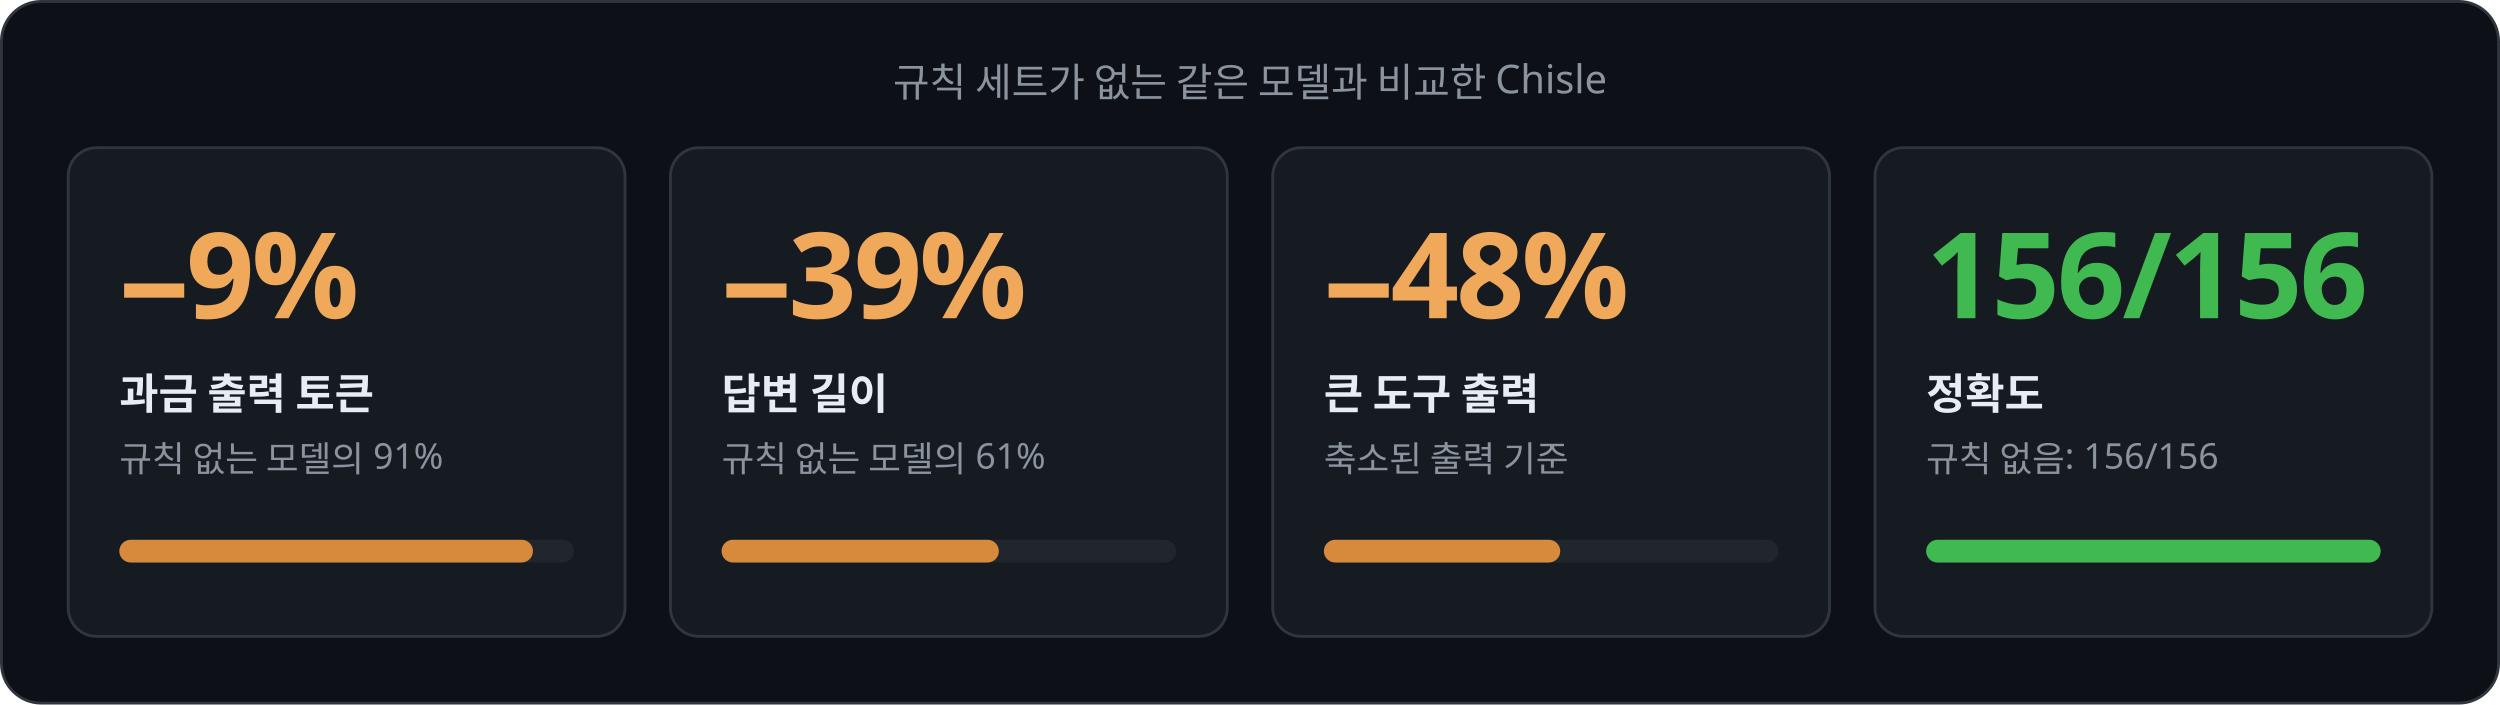
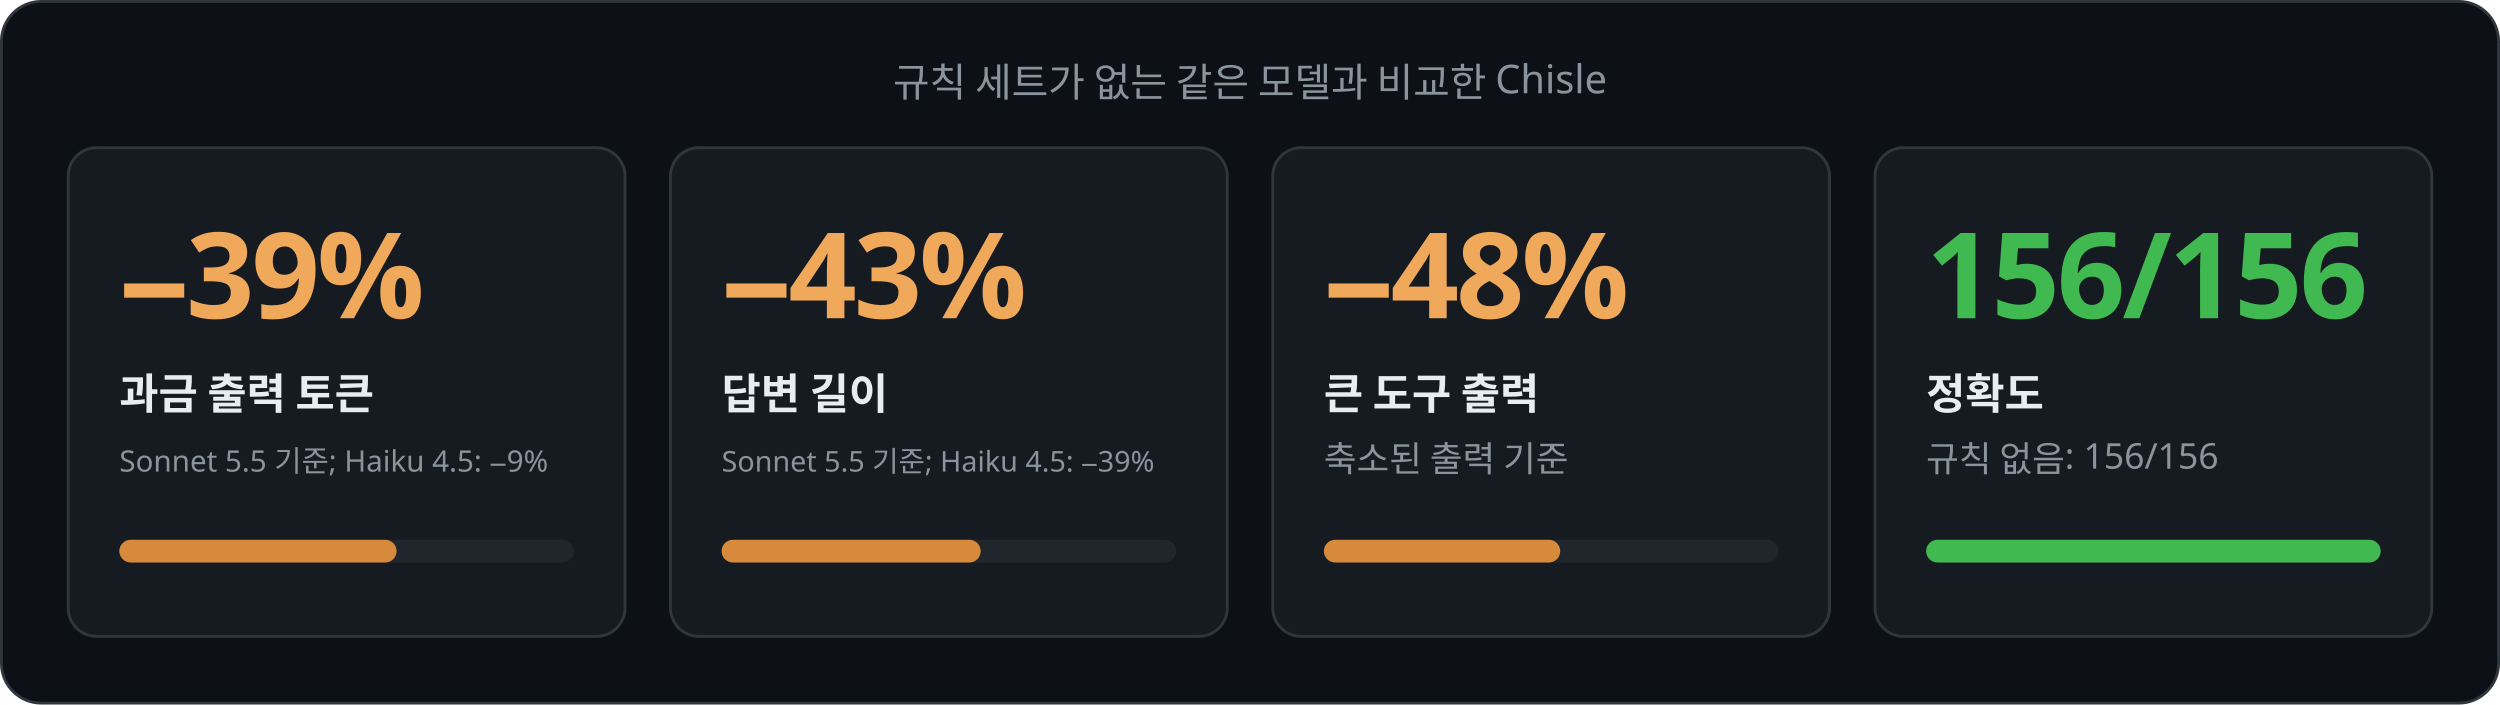
- <svg xmlns="http://www.w3.org/2000/svg" width="880" height="248" viewBox="0 0 880 248" font-family="-apple-system,BlinkMacSystemFont,'Segoe UI','Noto Sans',Helvetica,Arial,sans-serif" xml:space="preserve" role="img" aria-label="Chisle versus the same model with no ruleset: 9% fewer billed output tokens, answers 39% shorter, oversized tool output 48% smaller, accuracy 156 of 156, the same as the bare model.">
+ <svg xmlns="http://www.w3.org/2000/svg" width="880" height="248" viewBox="0 0 880 248" font-family="-apple-system,BlinkMacSystemFont,'Segoe UI','Noto Sans',Helvetica,Arial,sans-serif" xml:space="preserve" role="img" aria-label="Chisle versus the same model with no ruleset, on Sonnet 5.5: 39% fewer billed output tokens (Haiku 4.5: 9%), answers 43% shorter (Haiku 4.5: 39%), oversized tool output 48% smaller, accuracy 156 of 156, the same as the bare model.">
  <rect x="0.5" y="0.5" width="879" height="247" rx="14" fill="#0d1117" stroke="#30363d" />
  <text x="440" y="34" font-size="14" fill="#8b949e" text-anchor="middle">규칙 세트가 없는 같은 모델과 비교한 Chisle</text>
  <g>
    <animate attributeName="opacity" values="0;0;1" keyTimes="0;0.000;1" dur="0.6s" fill="freeze" />
    <animateTransform attributeName="transform" type="translate" values="0 10;0 10;0 0" keyTimes="0;0.000;1" dur="0.6s" fill="freeze" calcMode="spline" keySplines="0 0 1 1;0.2 0.7 0.2 1" />
    <rect x="24" y="52" width="196" height="172" rx="10" fill="#161b22" stroke="#30363d" />
-     <text x="42" y="112" font-size="42" font-weight="800" letter-spacing="-1" fill="#f0a85a">−9%</text>
+     <text x="42" y="112" font-size="42" font-weight="800" letter-spacing="-1" fill="#f0a85a">−39%</text>
    <text x="42" y="144" font-size="15" font-weight="600" fill="#e6edf3">과금 출력 토큰</text>
-     <text x="42" y="166" font-size="12.5" fill="#8b949e">규칙 없는 모델의 91%</text>
+     <text x="42" y="166" font-size="10.4" fill="#8b949e">Sonnet 5.5 기준; Haiku 4.5: −9%</text>
    <rect x="42" y="190" width="160" height="8" rx="4" fill="#21262d" />
-     <rect x="42" y="190" width="145.6" height="8" rx="4" fill="#d78a3c">
-       <animate attributeName="width" values="160;160;145.6;145.6" keyTimes="0;0.2;0.5;1" dur="5s" repeatCount="indefinite" calcMode="spline" keySplines="0.4 0 0.2 1;0.4 0 0.2 1;0.4 0 0.2 1" />
+     <rect x="42" y="190" width="97.6" height="8" rx="4" fill="#d78a3c">
+       <animate attributeName="width" values="160;160;97.6;97.6" keyTimes="0;0.2;0.5;1" dur="5s" repeatCount="indefinite" calcMode="spline" keySplines="0.4 0 0.2 1;0.4 0 0.2 1;0.4 0 0.2 1" />
    </rect>
  </g>
  <g>
    <animate attributeName="opacity" values="0;0;1" keyTimes="0;0.200;1" dur="0.75s" fill="freeze" />
    <animateTransform attributeName="transform" type="translate" values="0 10;0 10;0 0" keyTimes="0;0.200;1" dur="0.75s" fill="freeze" calcMode="spline" keySplines="0 0 1 1;0.2 0.7 0.2 1" />
    <rect x="236" y="52" width="196" height="172" rx="10" fill="#161b22" stroke="#30363d" />
-     <text x="254" y="112" font-size="42" font-weight="800" letter-spacing="-1" fill="#f0a85a">−39%</text>
+     <text x="254" y="112" font-size="42" font-weight="800" letter-spacing="-1" fill="#f0a85a">−43%</text>
    <text x="254" y="144" font-size="15" font-weight="600" fill="#e6edf3">답변 길이</text>
-     <text x="254" y="166" font-size="12.5" fill="#8b949e">규칙 없는 모델의 61%</text>
+     <text x="254" y="166" font-size="10.1" fill="#8b949e">Sonnet 5.5 기준; Haiku 4.5: −39%</text>
    <rect x="254" y="190" width="160" height="8" rx="4" fill="#21262d" />
-     <rect x="254" y="190" width="97.6" height="8" rx="4" fill="#d78a3c">
-       <animate attributeName="width" values="160;160;97.6;97.6" keyTimes="0;0.2;0.5;1" dur="5s" repeatCount="indefinite" calcMode="spline" keySplines="0.4 0 0.2 1;0.4 0 0.2 1;0.4 0 0.2 1" />
+     <rect x="254" y="190" width="91.2" height="8" rx="4" fill="#d78a3c">
+       <animate attributeName="width" values="160;160;91.2;91.2" keyTimes="0;0.2;0.5;1" dur="5s" repeatCount="indefinite" calcMode="spline" keySplines="0.4 0 0.2 1;0.4 0 0.2 1;0.4 0 0.2 1" />
    </rect>
  </g>
  <g>
    <animate attributeName="opacity" values="0;0;1" keyTimes="0;0.333;1" dur="0.9s" fill="freeze" />
    <animateTransform attributeName="transform" type="translate" values="0 10;0 10;0 0" keyTimes="0;0.333;1" dur="0.9s" fill="freeze" calcMode="spline" keySplines="0 0 1 1;0.2 0.7 0.2 1" />
    <rect x="448" y="52" width="196" height="172" rx="10" fill="#161b22" stroke="#30363d" />
    <text x="466" y="112" font-size="42" font-weight="800" letter-spacing="-1" fill="#f0a85a">−48%</text>
    <text x="466" y="144" font-size="15" font-weight="600" fill="#e6edf3">큰 도구 출력</text>
    <text x="466" y="166" font-size="12.5" fill="#8b949e">축소된 출력 기준</text>
    <rect x="466" y="190" width="160" height="8" rx="4" fill="#21262d" />
    <rect x="466" y="190" width="83.2" height="8" rx="4" fill="#d78a3c">
      <animate attributeName="width" values="160;160;83.2;83.2" keyTimes="0;0.2;0.5;1" dur="5s" repeatCount="indefinite" calcMode="spline" keySplines="0.4 0 0.2 1;0.4 0 0.2 1;0.4 0 0.2 1" />
    </rect>
  </g>
  <g>
    <animate attributeName="opacity" values="0;0;1" keyTimes="0;0.429;1" dur="1.05s" fill="freeze" />
    <animateTransform attributeName="transform" type="translate" values="0 10;0 10;0 0" keyTimes="0;0.429;1" dur="1.05s" fill="freeze" calcMode="spline" keySplines="0 0 1 1;0.2 0.7 0.2 1" />
    <rect x="660" y="52" width="196" height="172" rx="10" fill="#161b22" stroke="#30363d" />
    <text x="678" y="112" font-size="42" font-weight="800" letter-spacing="-1" fill="#3fb950">156/156</text>
    <text x="678" y="144" font-size="15" font-weight="600" fill="#e6edf3">정확도</text>
    <text x="678" y="166" font-size="12.5" fill="#8b949e">규칙 없음: 156/156</text>
    <rect x="678" y="190" width="160" height="8" rx="4" fill="#21262d" />
    <rect x="678" y="190" width="160" height="8" rx="4" fill="#3fb950" />
  </g>
</svg>
